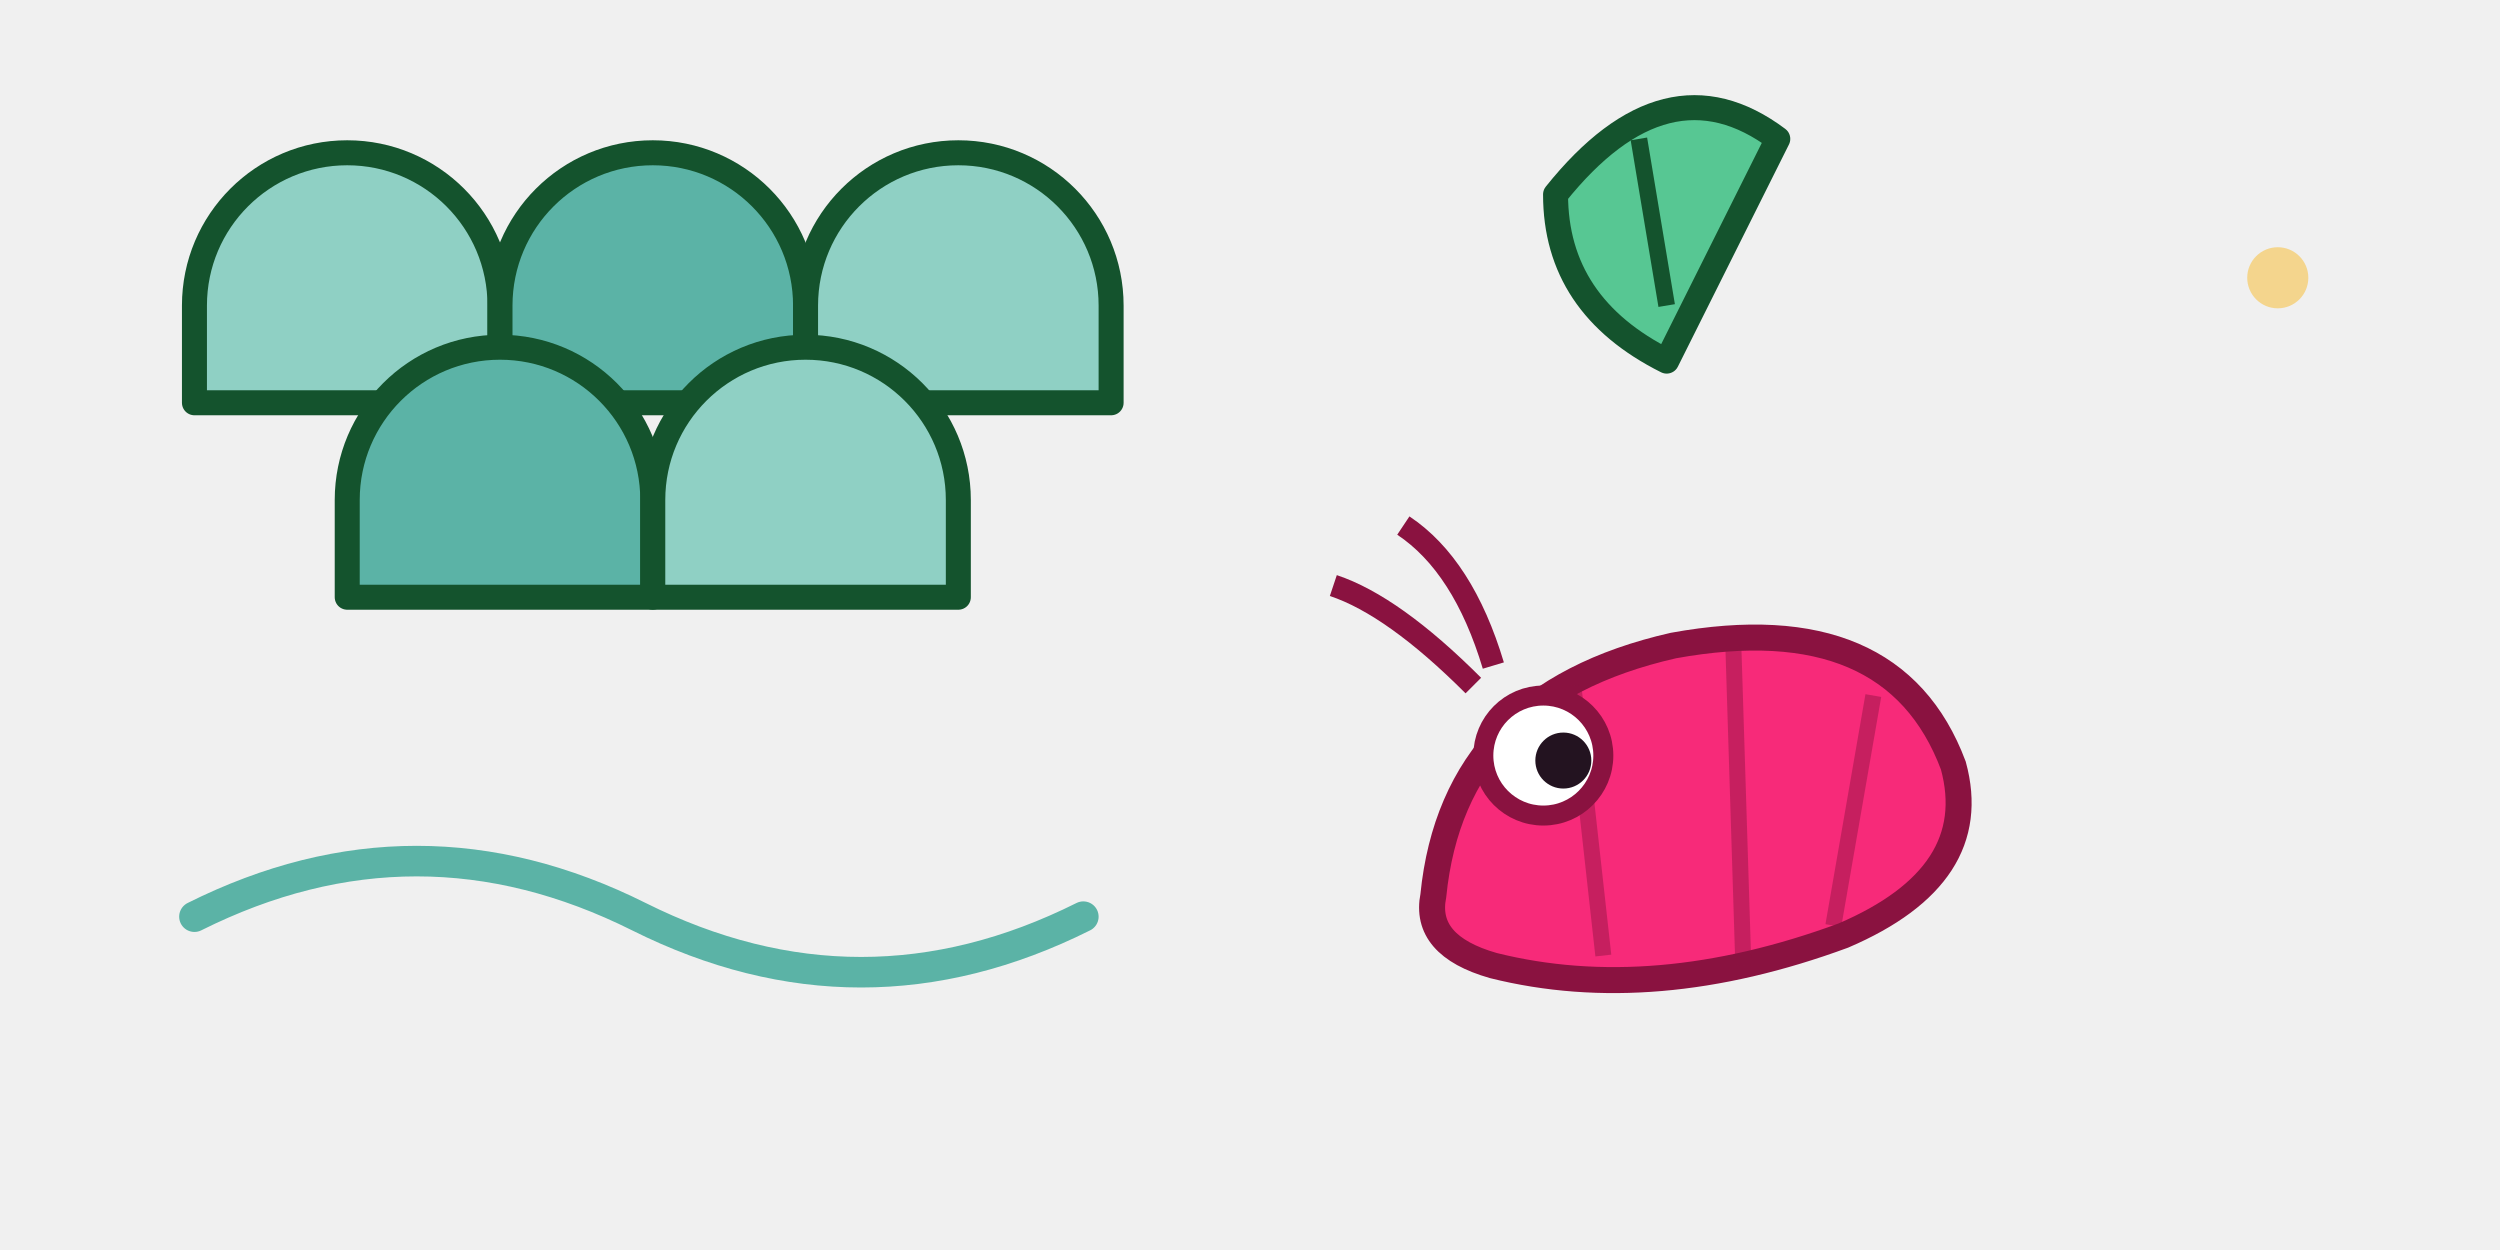
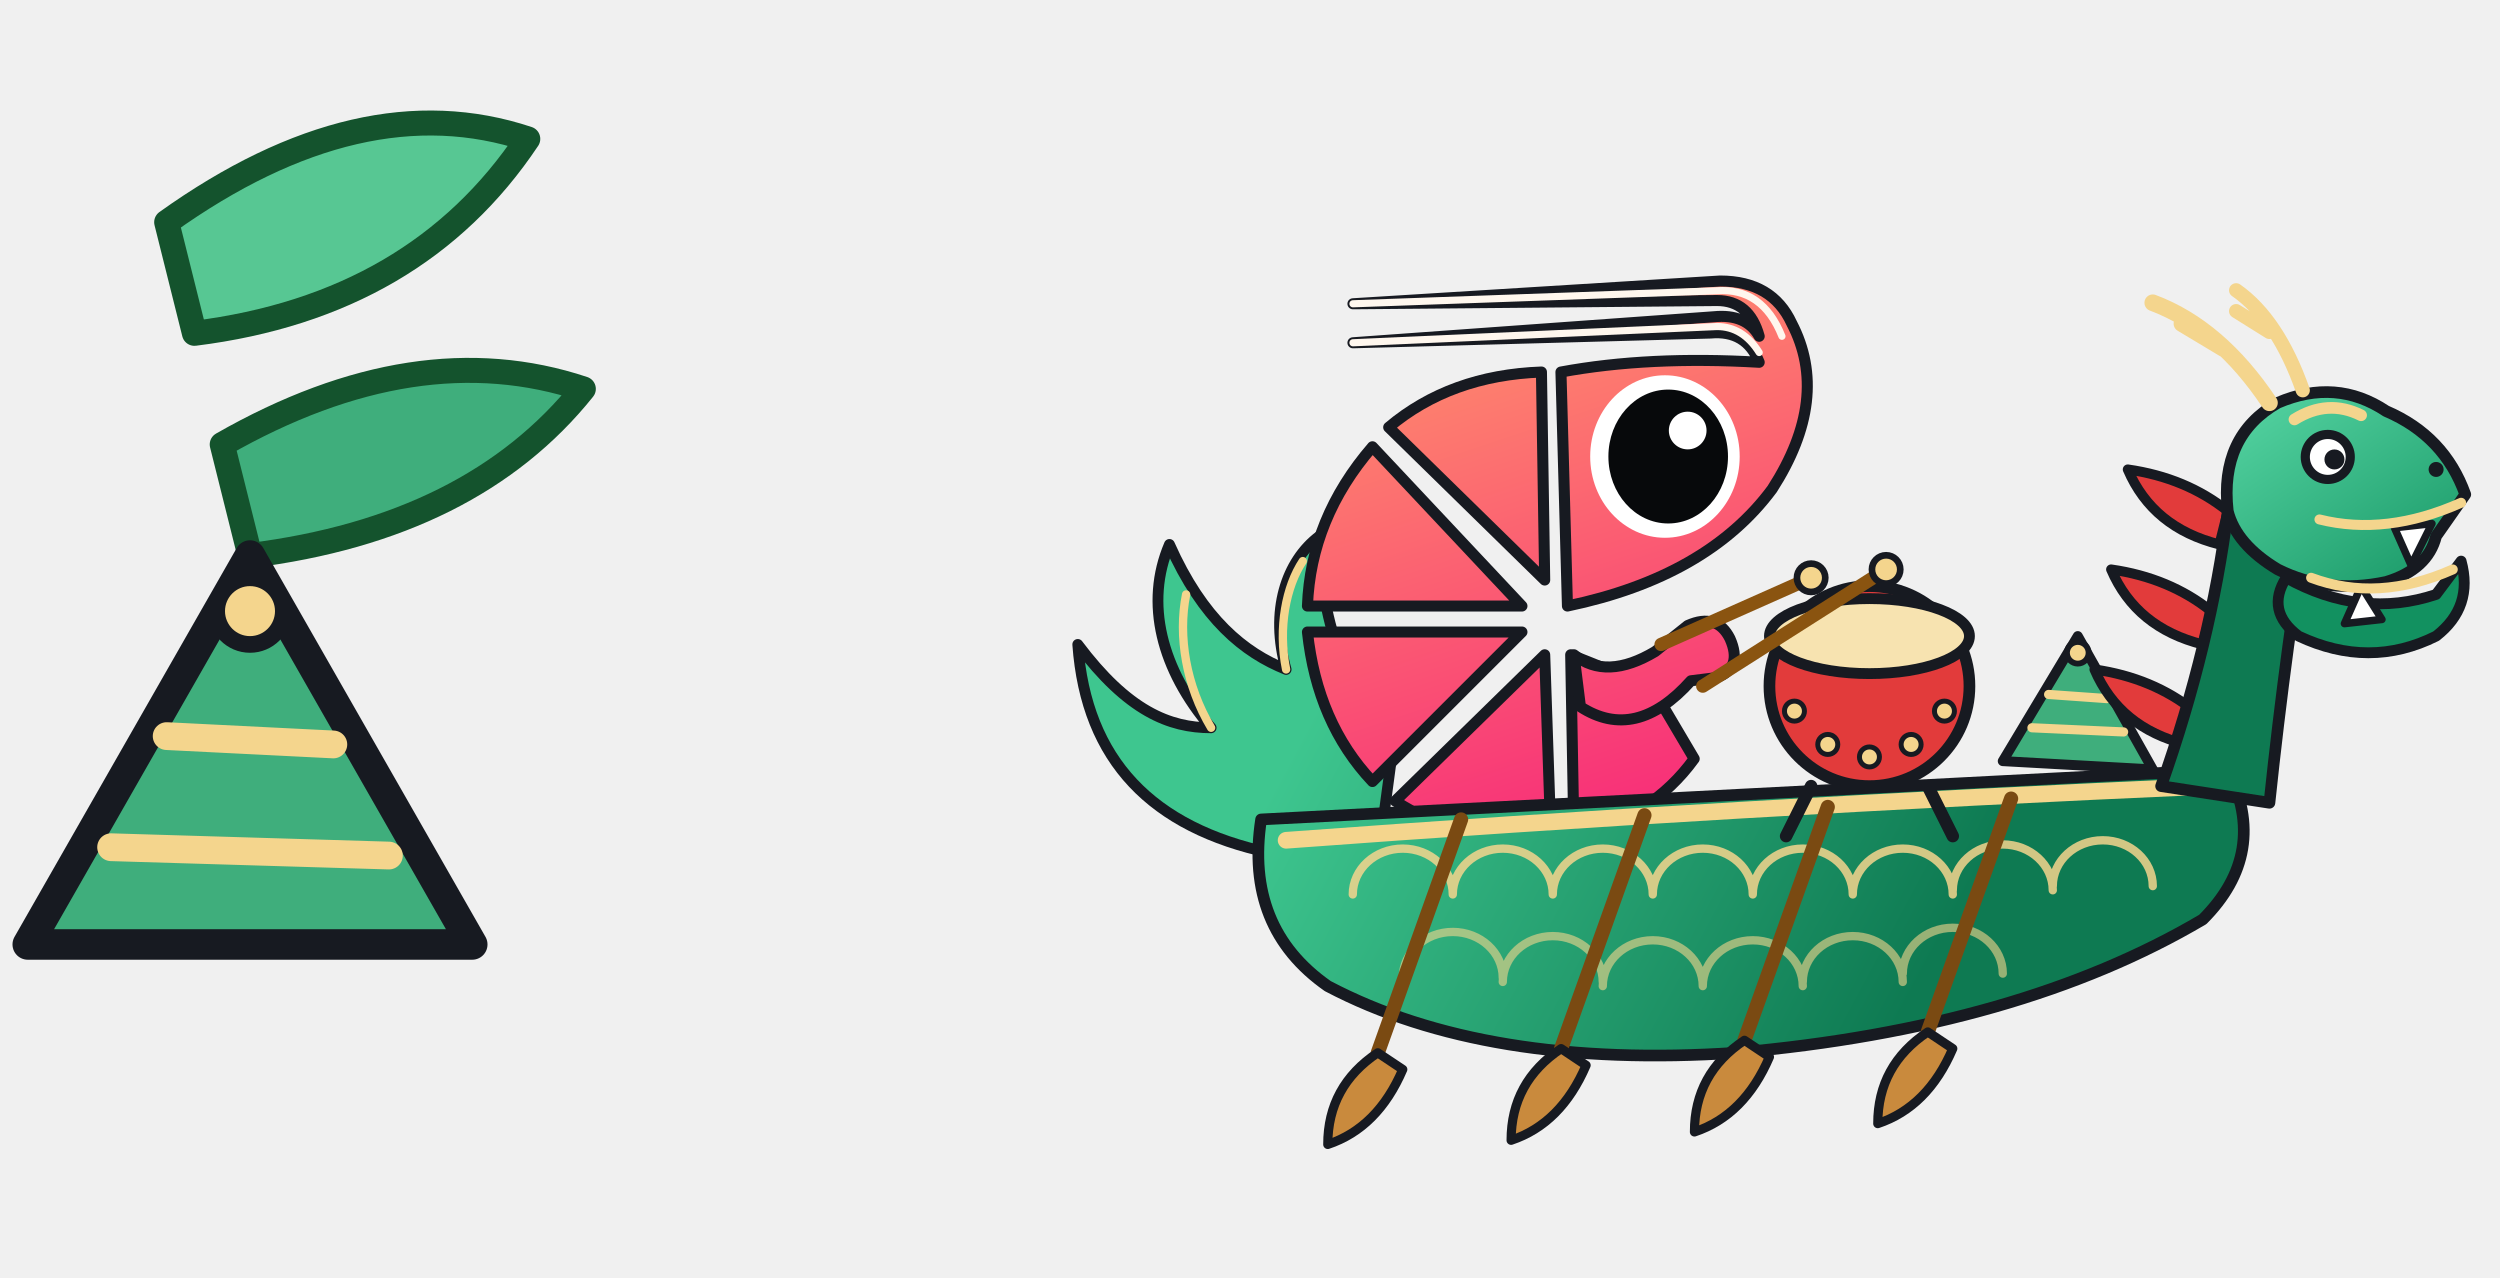
- <svg xmlns="http://www.w3.org/2000/svg" width="180" height="90" viewBox="0 0 180 90">
-   <g stroke="#14532d" stroke-width="1.8" stroke-linejoin="round">
-     <path d="M14 22 A11 11 0 0 1 36 22 L36 29 L14 29Z" fill="#8fd0c4" />
-     <path d="M36 22 A11 11 0 0 1 58 22 L58 29 L36 29Z" fill="#5bb3a6" />
-     <path d="M58 22 A11 11 0 0 1 80 22 L80 29 L58 29Z" fill="#8fd0c4" />
-     <path d="M25 36 A11 11 0 0 1 47 36 L47 43 L25 43Z" fill="#5bb3a6" />
-     <path d="M47 36 A11 11 0 0 1 69 36 L69 43 L47 43Z" fill="#8fd0c4" />
+ <svg xmlns="http://www.w3.org/2000/svg" width="180" height="92" viewBox="0 0 180 92">
+   <g transform="translate(74 14) scale(0.3)">
+     <defs>
+       <linearGradient id="b-shrimp" gradientUnits="userSpaceOnUse" x1="25" y1="0" x2="85" y2="180">
+         <stop stop-color="#ff956b" />
+         <stop offset="1" stop-color="#f72a79" />
+       </linearGradient>
+       <linearGradient id="b-dragon" gradientUnits="userSpaceOnUse" x1="60" y1="140" x2="200" y2="215">
+         <stop stop-color="#3ec68f" />
+         <stop offset="1" stop-color="#0e7a52" />
+       </linearGradient>
+       <linearGradient id="b-dragon-head" gradientUnits="userSpaceOnUse" x1="288" y1="48" x2="330" y2="110">
+         <stop stop-color="#57d6a4" />
+         <stop offset="1" stop-color="#129160" />
+       </linearGradient>
+     </defs>
+     <g stroke="#171a21" stroke-width="2.6" stroke-linejoin="round" stroke-linecap="round">
+       <path d="M58 158 C30 152 14 136 12 108 C24 124 34 128 44 128 C32 114 28 98 34 84 C42 102 52 110 62 114 C58 100 62 88 70 82 C70 104 78 122 88 130 L84 160 Z" fill="url(#b-dragon)" />
+       <path d="M44 128 C38 118 36 106 38 96 M62 114 C60 104 62 94 66 88" fill="none" stroke="#f4d58d" stroke-width="2" />
+     </g>
+     <g transform="translate(64 20) scale(0.78)">
+       <g stroke="#171a21" stroke-width="3.4" stroke-linecap="round" stroke-linejoin="round">
+         <path d="M18 8 L131 1 Q147 1 153 14 Q165 37 147 65 Q127 92 84 101 L82 29 Q109 24 143 26 Q139 16 128 17 L18 20 L129 12 Q139 11 143 18 Q140 7 130 7Z" fill="url(#b-shrimp)" />
+         <path d="M76 29 Q48 30 29 46 L77 93Z" fill="url(#b-shrimp)" />
+         <path d="M24 52 Q5 74 4 101 L70 101Z" fill="url(#b-shrimp)" />
+         <path d="M4 109 Q7 137 24 155 L70 109Z" fill="url(#b-shrimp)" />
+         <path d="M77 116 L31 161 Q51 174 79 175Z" fill="url(#b-shrimp)" />
+         <path d="M85 116 L86 172 Q110 166 123 148 L110 126Z" fill="url(#b-shrimp)" />
+         <path d="M86 116 Q96 124 111 115 L121 107 Q130 103 134 111 Q138 120 130 123 L122 124 Q105 143 88 132Z" fill="url(#b-shrimp)" />
+       </g>
+       <ellipse cx="114" cy="55" rx="23" ry="25" fill="#fff" />
+       <ellipse cx="115" cy="55" rx="18.4" ry="20.6" fill="#07090b" />
+       <circle cx="121" cy="47" r="5.8" fill="#fff" />
+       <path d="M18 8 L130 4 Q144 3 150 18 M18 20 L130 15 Q138 15 143 23" fill="none" stroke="#fff7ee" stroke-width="2.2" stroke-linecap="round" />
+     </g>
+     <path d="M56 150 L288 138 Q298 158 282 174 Q238 200 170 206 Q110 210 72 190 Q52 176 56 150 Z" fill="url(#b-dragon)" stroke="#171a21" stroke-width="2.8" stroke-linejoin="round" />
+     <path d="M62 155 Q170 147 284 142" fill="none" stroke="#f4d58d" stroke-width="4" stroke-linecap="round" />
+     <g fill="none" stroke="#f4d58d" stroke-width="2" stroke-linecap="round" opacity="0.85">
+       <path d="M78 168 a12 11 0 0 1 24 0 M102 168 a12 11 0 0 1 24 0 M126 168 a12 11 0 0 1 24 0 M150 168 a12 11 0 0 1 24 0 M174 168 a12 11 0 0 1 24 0 M198 168 a12 11 0 0 1 24 0 M222 167 a12 11 0 0 1 24 0 M246 166 a12 11 0 0 1 24 0" />
+       <path d="M90 188 a12 11 0 0 1 24 0 M114 189 a12 11 0 0 1 24 0 M138 190 a12 11 0 0 1 24 0 M162 190 a12 11 0 0 1 24 0 M186 189 a12 11 0 0 1 24 0 M210 187 a12 11 0 0 1 24 0" opacity="0.7" />
+     </g>
+     <g stroke-linecap="round" stroke-linejoin="round">
+       <g stroke="#7a4a12" stroke-width="3.4">
+         <path d="M104 150 L84 206" fill="none" />
+         <path d="M148 149 L128 205" fill="none" />
+         <path d="M192 147 L172 203" fill="none" />
+         <path d="M236 145 L216 201" fill="none" />
+       </g>
+       <g fill="#c98a3d" stroke="#171a21" stroke-width="2.2">
+         <path d="M84 206 Q72 214 72 228 Q84 224 90 210 Z" />
+         <path d="M128 205 Q116 213 116 227 Q128 223 134 209 Z" />
+         <path d="M172 203 Q160 211 160 225 Q172 221 178 207 Z" />
+         <path d="M216 201 Q204 209 204 223 Q216 219 222 205 Z" />
+       </g>
+     </g>
+     <g stroke-linejoin="round" stroke-linecap="round">
+       <path d="M252 106 L270 138 L234 136 Z" fill="#3fae7c" stroke="#171a21" stroke-width="2.4" />
+       <path d="M241 128 L263 129 M245 120 L259 121" fill="none" stroke="#f4d58d" stroke-width="2.2" />
+       <circle cx="252" cy="110" r="2.6" fill="#f4d58d" stroke="#171a21" stroke-width="1.4" />
+     </g>
+     <g stroke-linecap="round" stroke-linejoin="round">
+       <path d="M188 142 L182 154 M216 142 L222 154" fill="none" stroke="#171a21" stroke-width="3" />
+       <circle cx="202" cy="118" r="24" fill="#e23b3b" stroke="#171a21" stroke-width="2.8" />
+       <ellipse cx="202" cy="106" rx="24" ry="9" fill="#f7e3b0" stroke="#171a21" stroke-width="2.6" />
+       <g fill="#f4d58d" stroke="#171a21" stroke-width="1.2">
+         <circle cx="184" cy="124" r="2.4" />
+         <circle cx="192" cy="132" r="2.4" />
+         <circle cx="202" cy="135" r="2.4" />
+         <circle cx="212" cy="132" r="2.4" />
+         <circle cx="220" cy="124" r="2.4" />
+       </g>
+     </g>
+     <g stroke="#8a5410" stroke-width="3.2" stroke-linecap="round" fill="none">
+       <path d="M152 108 L188 92" />
+       <path d="M162 118 L206 90" />
+     </g>
+     <circle cx="188" cy="92" r="3.4" fill="#f4d58d" stroke="#171a21" stroke-width="1.6" />
+     <circle cx="206" cy="90" r="3.4" fill="#f4d58d" stroke="#171a21" stroke-width="1.6" />
+     <g fill="#e23b3b" stroke="#171a21" stroke-width="2.4" stroke-linejoin="round">
+       <path d="M286 84 Q270 80 264 66 Q278 68 288 76Z" />
+       <path d="M282 108 Q266 104 260 90 Q274 92 284 100Z" />
+       <path d="M278 132 Q262 128 256 114 Q270 116 280 124Z" />
+     </g>
+     <path d="M272 142 Q284 108 288 76 L308 72 Q302 108 298 146 Z" fill="url(#b-dragon)" stroke="#171a21" stroke-width="2.8" stroke-linejoin="round" />
+     <g stroke-linecap="round" stroke-linejoin="round">
+       <path d="M288 76 Q286 58 300 50 Q314 44 326 52 Q340 58 345 72 L338 82 Q336 90 326 93 Q312 96 300 90 Q290 84 288 76Z" fill="url(#b-dragon-head)" stroke="#171a21" stroke-width="2.8" />
+       <path d="M302 92 Q320 102 338 96 L344 88 Q347 99 338 106 Q322 114 305 106 Q297 100 302 92Z" fill="#129160" stroke="#171a21" stroke-width="2.6" />
+       <path d="M328 80 L332 89 L337 79Z" fill="#fff" stroke="#171a21" stroke-width="1.8" />
+       <path d="M316 103 L320 94 L325 102Z" fill="#fff" stroke="#171a21" stroke-width="1.8" />
+       <path d="M298 50 Q286 32 270 26 M287 37 L277 31" fill="none" stroke="#f4d58d" stroke-width="4" />
+       <path d="M306 47 Q300 30 290 23 M298 33 L290 28" fill="none" stroke="#f4d58d" stroke-width="3.4" />
+       <circle cx="312" cy="63" r="5.4" fill="#fff" stroke="#171a21" stroke-width="2.2" />
+       <circle cx="313.6" cy="63.6" r="2.4" fill="#171a21" stroke="none" />
+       <path d="M304 54 Q312 49 320 53" fill="none" stroke="#f4d58d" stroke-width="2.8" />
+       <circle cx="338" cy="66" r="1.8" fill="#171a21" stroke="none" />
+       <path d="M344 74 Q326 82 310 78" fill="none" stroke="#f4d58d" stroke-width="2.4" />
+       <path d="M342 90 Q324 98 308 92" fill="none" stroke="#f4d58d" stroke-width="2.4" />
+     </g>
  </g>
-   <g transform="translate(96 40) scale(0.72)">
-     <path d="M10 34 Q12 14 34 9 Q56 5 62 21 Q65 32 51 38 Q32 45 16 41 Q9 39 10 34Z" fill="#f72a79" stroke="#8a1240" stroke-width="2.6" />
-     <path d="M24 13 L27 40 M40 9 L41 41 M54 14 L50 37" fill="none" stroke="#8a1240" stroke-width="1.6" opacity="0.45" />
-     <circle cx="21" cy="20" r="6" fill="#fff" stroke="#8a1240" stroke-width="2" />
-     <circle cx="23" cy="20.5" r="2.8" fill="#231320" />
-     <path d="M14 13 Q6 5 0 3 M16 11 Q13 1 7 -3" fill="none" stroke="#8a1240" stroke-width="2.2" />
+   <g transform="translate(12 16)">
+     <g stroke="#14532d" stroke-width="1.8" stroke-linejoin="round">
+       <path d="M0 0 Q14 -10 26 -6 Q18 6 2 8Z" fill="#57c793" />
+       <path d="M4 16 Q18 8 30 12 Q22 22 6 24Z" fill="#3fae7c" />
+     </g>
  </g>
-   <path d="M112 14 Q120 4 128 10 L120 26 Q112 22 112 14Z" fill="#57c793" stroke="#14532d" stroke-width="1.8" stroke-linejoin="round" />
-   <path d="M118 10 L120 22" stroke="#14532d" stroke-width="1.2" />
-   <path d="M14 66 Q30 58 46 66 T78 66" fill="none" stroke="#5bb3a6" stroke-width="2.2" stroke-linecap="round" />
-   <circle cx="164" cy="20" r="2.2" fill="#f4d58d" />
+   <g transform="translate(18 56)">
+     <g stroke-linejoin="round" stroke-linecap="round">
+       <path d="M0 -16 L16 12 L-16 12Z" fill="#3fae7c" stroke="#171a21" stroke-width="2.2" />
+       <path d="M-10 5 L10 5.6 M-6 -3 L6 -2.4" fill="none" stroke="#f4d58d" stroke-width="2" />
+       <circle cx="0" cy="-12" r="2.4" fill="#f4d58d" stroke="#171a21" stroke-width="1.2" />
+     </g>
+   </g>
</svg>
